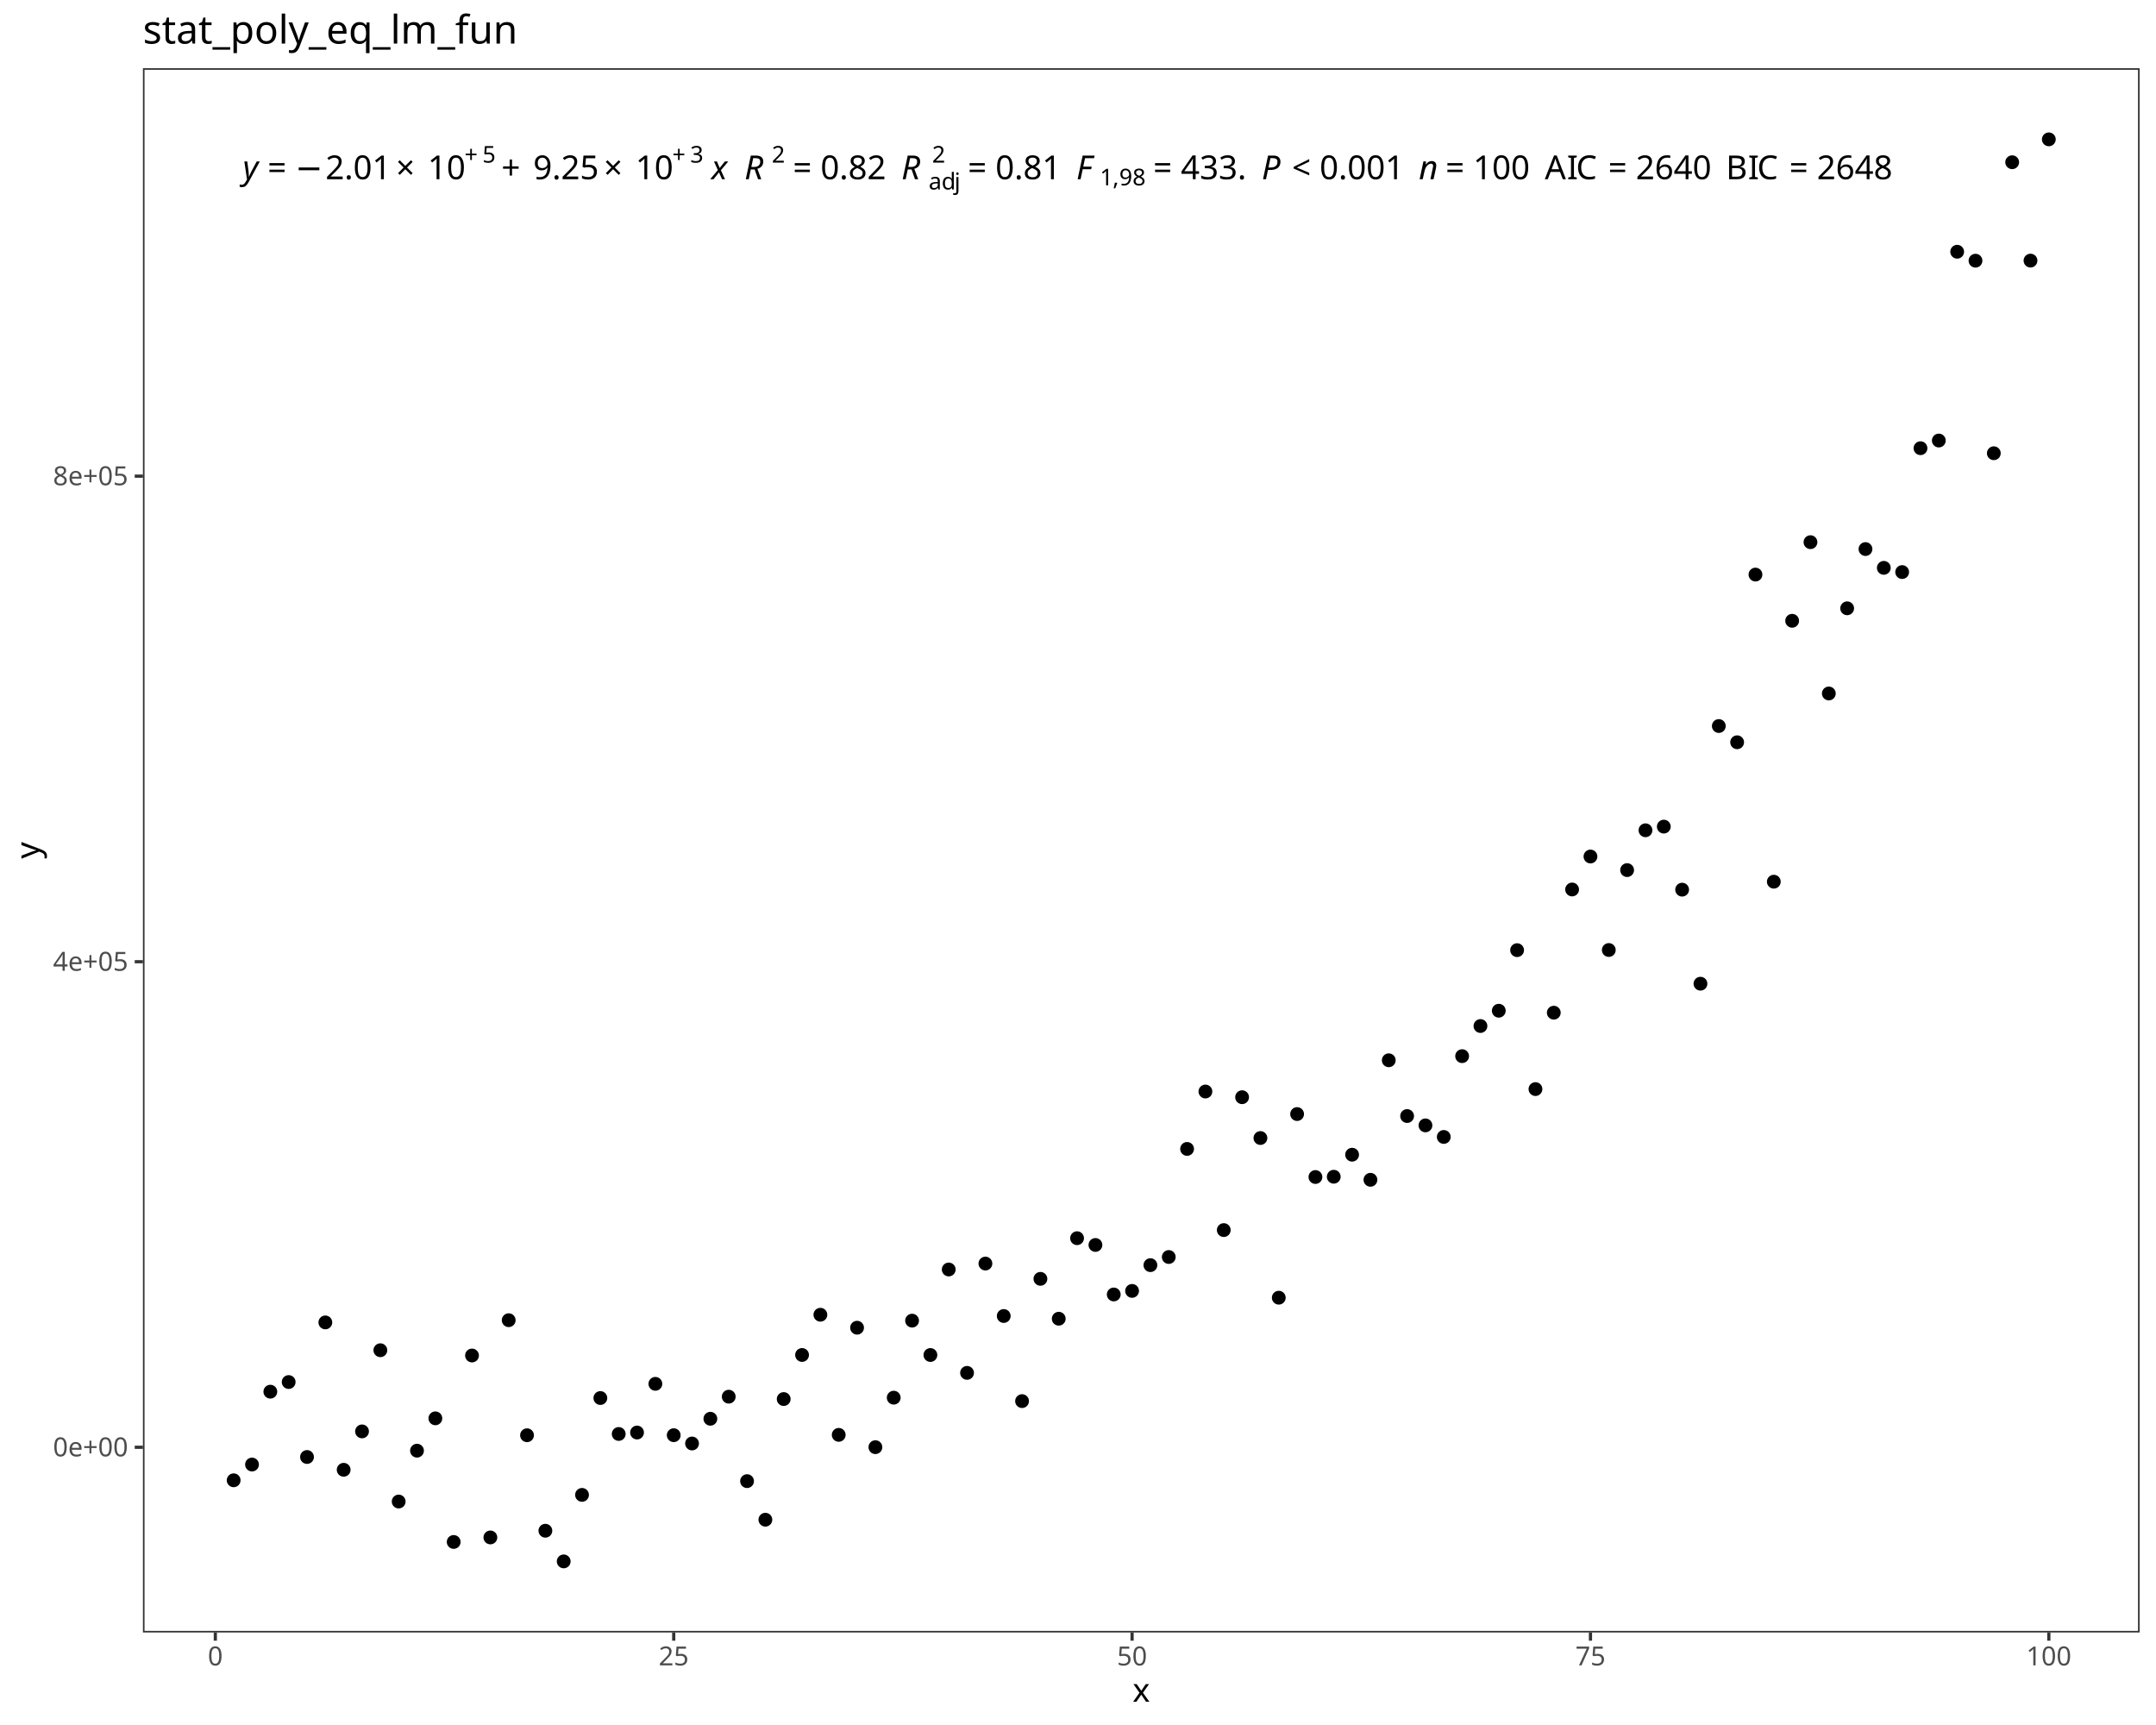
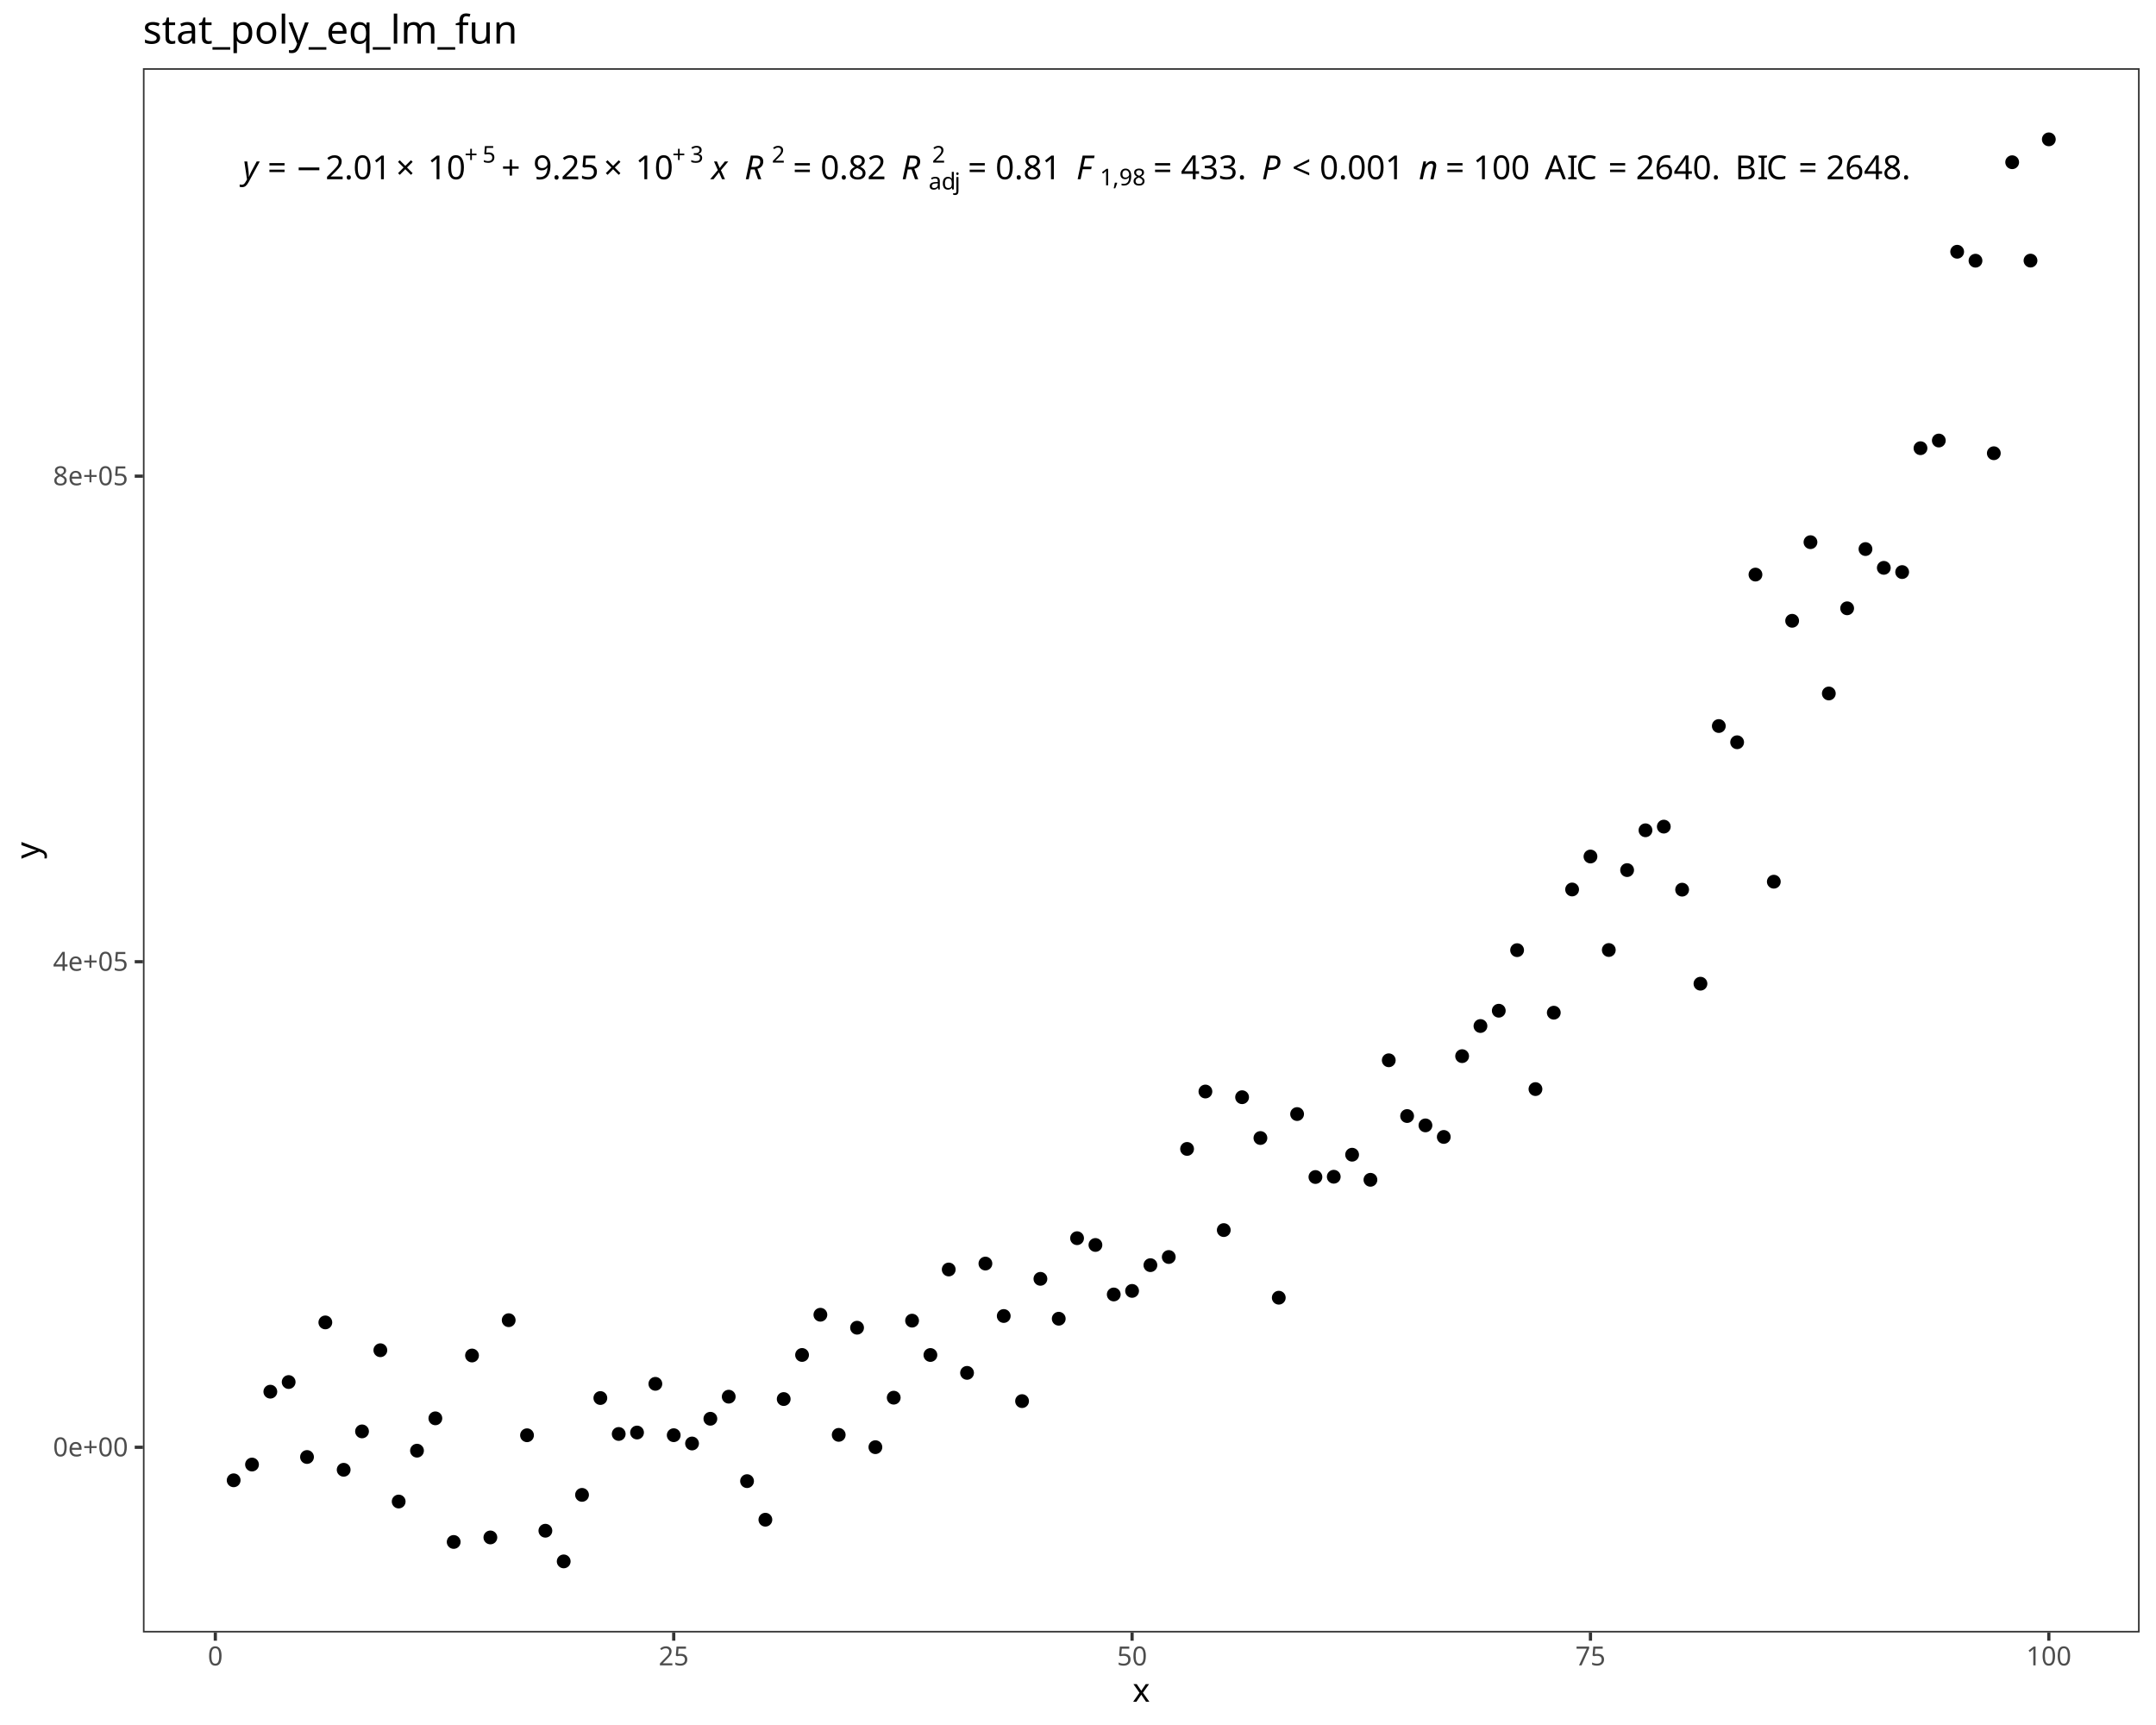
<svg xmlns="http://www.w3.org/2000/svg" class="svglite" data-engine-version="2.0" width="720.00pt" height="576.00pt" viewBox="0 0 720.00 576.00">
  <defs>
    <style type="text/css">
    .svglite line, .svglite polyline, .svglite polygon, .svglite path, .svglite rect, .svglite circle {
      fill: none;
      stroke: #000000;
      stroke-linecap: round;
      stroke-linejoin: round;
      stroke-miterlimit: 10.00;
    }
  </style>
  </defs>
  <rect width="100%" height="100%" style="stroke: none; fill: #FFFFFF;" />
  <defs>
    <clipPath id="cpMC4wMHw3MjAuMDB8MC4wMHw1NzYuMDA=">
      <rect x="0.00" y="0.00" width="720.00" height="576.00" />
    </clipPath>
  </defs>
  <g clip-path="url(#cpMC4wMHw3MjAuMDB8MC4wMHw1NzYuMDA=)">
    <rect x="0.00" y="0.00" width="720.00" height="576.00" style="stroke-width: 1.07; stroke: #FFFFFF; fill: #FFFFFF;" />
  </g>
  <defs>
    <clipPath id="cpNDcuNzN8NzE0LjUyfDIyLjc4fDU0NS4xMQ==">
      <rect x="47.73" y="22.78" width="666.80" height="522.33" />
    </clipPath>
  </defs>
  <g clip-path="url(#cpNDcuNzN8NzE0LjUyfDIyLjc4fDU0NS4xMQ==)">
    <rect x="47.73" y="22.78" width="666.80" height="522.33" style="stroke-width: 1.07; stroke: none; fill: #FFFFFF;" />
    <circle cx="78.03" cy="494.29" r="1.95" style="stroke-width: 0.71; fill: #000000;" />
    <circle cx="84.16" cy="489.03" r="1.95" style="stroke-width: 0.71; fill: #000000;" />
    <circle cx="90.28" cy="464.70" r="1.95" style="stroke-width: 0.71; fill: #000000;" />
    <circle cx="96.40" cy="461.48" r="1.95" style="stroke-width: 0.71; fill: #000000;" />
    <circle cx="102.53" cy="486.51" r="1.95" style="stroke-width: 0.71; fill: #000000;" />
    <circle cx="108.65" cy="441.57" r="1.95" style="stroke-width: 0.71; fill: #000000;" />
    <circle cx="114.77" cy="490.78" r="1.95" style="stroke-width: 0.71; fill: #000000;" />
    <circle cx="120.90" cy="477.96" r="1.95" style="stroke-width: 0.71; fill: #000000;" />
    <circle cx="127.02" cy="450.86" r="1.95" style="stroke-width: 0.71; fill: #000000;" />
    <circle cx="133.14" cy="501.38" r="1.95" style="stroke-width: 0.71; fill: #000000;" />
    <circle cx="139.26" cy="484.40" r="1.95" style="stroke-width: 0.71; fill: #000000;" />
    <circle cx="145.39" cy="473.60" r="1.95" style="stroke-width: 0.71; fill: #000000;" />
    <circle cx="151.51" cy="514.88" r="1.95" style="stroke-width: 0.71; fill: #000000;" />
    <circle cx="157.63" cy="452.62" r="1.95" style="stroke-width: 0.71; fill: #000000;" />
    <circle cx="163.76" cy="513.37" r="1.95" style="stroke-width: 0.71; fill: #000000;" />
    <circle cx="169.88" cy="440.83" r="1.95" style="stroke-width: 0.71; fill: #000000;" />
    <circle cx="176.00" cy="479.25" r="1.95" style="stroke-width: 0.71; fill: #000000;" />
    <circle cx="182.13" cy="511.13" r="1.95" style="stroke-width: 0.71; fill: #000000;" />
    <circle cx="188.25" cy="521.37" r="1.95" style="stroke-width: 0.71; fill: #000000;" />
    <circle cx="194.37" cy="499.16" r="1.95" style="stroke-width: 0.71; fill: #000000;" />
    <circle cx="200.49" cy="466.82" r="1.95" style="stroke-width: 0.71; fill: #000000;" />
    <circle cx="206.62" cy="478.82" r="1.95" style="stroke-width: 0.71; fill: #000000;" />
    <circle cx="212.74" cy="478.34" r="1.95" style="stroke-width: 0.71; fill: #000000;" />
    <circle cx="218.86" cy="462.08" r="1.95" style="stroke-width: 0.71; fill: #000000;" />
    <circle cx="224.99" cy="479.23" r="1.95" style="stroke-width: 0.71; fill: #000000;" />
    <circle cx="231.11" cy="482.00" r="1.95" style="stroke-width: 0.71; fill: #000000;" />
    <circle cx="237.23" cy="473.74" r="1.95" style="stroke-width: 0.71; fill: #000000;" />
    <circle cx="243.36" cy="466.37" r="1.95" style="stroke-width: 0.71; fill: #000000;" />
    <circle cx="249.48" cy="494.57" r="1.95" style="stroke-width: 0.71; fill: #000000;" />
    <circle cx="255.60" cy="507.45" r="1.95" style="stroke-width: 0.71; fill: #000000;" />
    <circle cx="261.72" cy="467.16" r="1.95" style="stroke-width: 0.71; fill: #000000;" />
    <circle cx="267.85" cy="452.44" r="1.95" style="stroke-width: 0.71; fill: #000000;" />
    <circle cx="273.97" cy="439.01" r="1.95" style="stroke-width: 0.71; fill: #000000;" />
    <circle cx="280.09" cy="479.12" r="1.95" style="stroke-width: 0.71; fill: #000000;" />
    <circle cx="286.22" cy="443.34" r="1.95" style="stroke-width: 0.71; fill: #000000;" />
    <circle cx="292.34" cy="483.23" r="1.95" style="stroke-width: 0.71; fill: #000000;" />
    <circle cx="298.46" cy="466.70" r="1.95" style="stroke-width: 0.71; fill: #000000;" />
    <circle cx="304.59" cy="440.98" r="1.95" style="stroke-width: 0.71; fill: #000000;" />
    <circle cx="310.71" cy="452.45" r="1.95" style="stroke-width: 0.71; fill: #000000;" />
    <circle cx="316.83" cy="423.90" r="1.95" style="stroke-width: 0.71; fill: #000000;" />
    <circle cx="322.95" cy="458.42" r="1.95" style="stroke-width: 0.71; fill: #000000;" />
    <circle cx="329.08" cy="421.92" r="1.95" style="stroke-width: 0.71; fill: #000000;" />
    <circle cx="335.20" cy="439.43" r="1.95" style="stroke-width: 0.71; fill: #000000;" />
    <circle cx="341.32" cy="467.85" r="1.95" style="stroke-width: 0.71; fill: #000000;" />
    <circle cx="347.45" cy="427.02" r="1.95" style="stroke-width: 0.71; fill: #000000;" />
    <circle cx="353.57" cy="440.34" r="1.95" style="stroke-width: 0.71; fill: #000000;" />
    <circle cx="359.69" cy="413.45" r="1.95" style="stroke-width: 0.71; fill: #000000;" />
    <circle cx="365.82" cy="415.71" r="1.95" style="stroke-width: 0.71; fill: #000000;" />
    <circle cx="371.94" cy="432.24" r="1.95" style="stroke-width: 0.71; fill: #000000;" />
    <circle cx="378.06" cy="431.05" r="1.95" style="stroke-width: 0.71; fill: #000000;" />
    <circle cx="384.18" cy="422.45" r="1.95" style="stroke-width: 0.71; fill: #000000;" />
    <circle cx="390.31" cy="419.73" r="1.95" style="stroke-width: 0.71; fill: #000000;" />
    <circle cx="396.43" cy="383.64" r="1.95" style="stroke-width: 0.71; fill: #000000;" />
    <circle cx="402.55" cy="364.47" r="1.95" style="stroke-width: 0.71; fill: #000000;" />
    <circle cx="408.68" cy="410.74" r="1.95" style="stroke-width: 0.71; fill: #000000;" />
    <circle cx="414.80" cy="366.37" r="1.95" style="stroke-width: 0.71; fill: #000000;" />
    <circle cx="420.92" cy="380.00" r="1.95" style="stroke-width: 0.71; fill: #000000;" />
    <circle cx="427.05" cy="433.32" r="1.95" style="stroke-width: 0.71; fill: #000000;" />
    <circle cx="433.17" cy="372.00" r="1.95" style="stroke-width: 0.71; fill: #000000;" />
    <circle cx="439.29" cy="393.02" r="1.95" style="stroke-width: 0.71; fill: #000000;" />
    <circle cx="445.41" cy="392.93" r="1.95" style="stroke-width: 0.71; fill: #000000;" />
    <circle cx="451.54" cy="385.57" r="1.95" style="stroke-width: 0.71; fill: #000000;" />
    <circle cx="457.66" cy="393.95" r="1.95" style="stroke-width: 0.71; fill: #000000;" />
    <circle cx="463.78" cy="354.04" r="1.95" style="stroke-width: 0.71; fill: #000000;" />
    <circle cx="469.91" cy="372.66" r="1.95" style="stroke-width: 0.71; fill: #000000;" />
    <circle cx="476.03" cy="375.78" r="1.95" style="stroke-width: 0.71; fill: #000000;" />
    <circle cx="482.15" cy="379.64" r="1.95" style="stroke-width: 0.71; fill: #000000;" />
    <circle cx="488.28" cy="352.66" r="1.95" style="stroke-width: 0.71; fill: #000000;" />
    <circle cx="494.40" cy="342.60" r="1.95" style="stroke-width: 0.71; fill: #000000;" />
    <circle cx="500.52" cy="337.49" r="1.95" style="stroke-width: 0.71; fill: #000000;" />
    <circle cx="506.64" cy="317.27" r="1.95" style="stroke-width: 0.71; fill: #000000;" />
    <circle cx="512.77" cy="363.66" r="1.95" style="stroke-width: 0.71; fill: #000000;" />
    <circle cx="518.89" cy="338.15" r="1.95" style="stroke-width: 0.71; fill: #000000;" />
    <circle cx="525.01" cy="297.01" r="1.95" style="stroke-width: 0.71; fill: #000000;" />
    <circle cx="531.14" cy="286.00" r="1.95" style="stroke-width: 0.71; fill: #000000;" />
    <circle cx="537.26" cy="317.22" r="1.95" style="stroke-width: 0.71; fill: #000000;" />
    <circle cx="543.38" cy="290.54" r="1.95" style="stroke-width: 0.71; fill: #000000;" />
    <circle cx="549.51" cy="277.24" r="1.95" style="stroke-width: 0.71; fill: #000000;" />
    <circle cx="555.63" cy="276.02" r="1.95" style="stroke-width: 0.71; fill: #000000;" />
    <circle cx="561.75" cy="297.07" r="1.95" style="stroke-width: 0.71; fill: #000000;" />
    <circle cx="567.87" cy="328.47" r="1.95" style="stroke-width: 0.71; fill: #000000;" />
    <circle cx="574.00" cy="242.43" r="1.95" style="stroke-width: 0.71; fill: #000000;" />
    <circle cx="580.12" cy="247.85" r="1.95" style="stroke-width: 0.71; fill: #000000;" />
    <circle cx="586.24" cy="191.86" r="1.95" style="stroke-width: 0.71; fill: #000000;" />
    <circle cx="592.37" cy="294.41" r="1.95" style="stroke-width: 0.71; fill: #000000;" />
    <circle cx="598.49" cy="207.29" r="1.95" style="stroke-width: 0.71; fill: #000000;" />
    <circle cx="604.61" cy="181.04" r="1.95" style="stroke-width: 0.71; fill: #000000;" />
    <circle cx="610.74" cy="231.56" r="1.95" style="stroke-width: 0.71; fill: #000000;" />
    <circle cx="616.86" cy="203.12" r="1.95" style="stroke-width: 0.71; fill: #000000;" />
    <circle cx="622.98" cy="183.34" r="1.95" style="stroke-width: 0.71; fill: #000000;" />
    <circle cx="629.10" cy="189.61" r="1.95" style="stroke-width: 0.71; fill: #000000;" />
    <circle cx="635.23" cy="191.02" r="1.95" style="stroke-width: 0.71; fill: #000000;" />
    <circle cx="641.35" cy="149.66" r="1.95" style="stroke-width: 0.71; fill: #000000;" />
    <circle cx="647.47" cy="147.10" r="1.95" style="stroke-width: 0.71; fill: #000000;" />
    <circle cx="653.60" cy="84.06" r="1.95" style="stroke-width: 0.71; fill: #000000;" />
    <circle cx="659.72" cy="87.05" r="1.95" style="stroke-width: 0.71; fill: #000000;" />
    <circle cx="665.84" cy="151.34" r="1.95" style="stroke-width: 0.71; fill: #000000;" />
    <circle cx="671.97" cy="54.17" r="1.95" style="stroke-width: 0.71; fill: #000000;" />
    <circle cx="678.09" cy="87.02" r="1.95" style="stroke-width: 0.71; fill: #000000;" />
    <circle cx="684.21" cy="46.53" r="1.95" style="stroke-width: 0.71; fill: #000000;" />
    <text x="81.07" y="59.84" style="font-size: 11.04px; font-style: italic; font-family: sans;" textLength="5.52px" lengthAdjust="spacingAndGlyphs">y</text>
    <text x="86.59" y="59.84" style="font-size: 11.04px; font-family: sans;" textLength="2.76px" lengthAdjust="spacingAndGlyphs"> </text>
    <text x="89.35" y="59.84" style="font-size: 11.04px; font-family: sans;" textLength="6.45px" lengthAdjust="spacingAndGlyphs">=</text>
    <text x="95.80" y="59.84" style="font-size: 11.04px; font-family: sans;" textLength="2.76px" lengthAdjust="spacingAndGlyphs"> </text>
    <text x="98.57" y="59.84" style="font-size: 11.04px; font-family: sans;" textLength="8.58px" lengthAdjust="spacingAndGlyphs">−</text>
    <text x="108.68" y="59.84" style="font-size: 11.04px; font-family: sans;" textLength="21.49px" lengthAdjust="spacingAndGlyphs">2.01</text>
    <text x="132.21" y="59.84" style="font-size: 11.04px; font-family: sans;" textLength="8.58px" lengthAdjust="spacingAndGlyphs">×</text>
    <text x="142.83" y="59.84" style="font-size: 11.04px; font-family: sans;" textLength="12.28px" lengthAdjust="spacingAndGlyphs">10</text>
    <text x="155.11" y="54.30" style="font-size: 7.73px; font-family: sans;" textLength="6.00px" lengthAdjust="spacingAndGlyphs">+</text>
    <text x="161.11" y="54.30" style="font-size: 7.73px; font-family: sans;" textLength="4.30px" lengthAdjust="spacingAndGlyphs">5</text>
    <text x="167.45" y="59.84" style="font-size: 11.04px; font-family: sans;" textLength="8.57px" lengthAdjust="spacingAndGlyphs">+</text>
    <text x="178.07" y="59.84" style="font-size: 11.04px; font-family: sans;" textLength="21.49px" lengthAdjust="spacingAndGlyphs">9.25</text>
    <text x="201.60" y="59.84" style="font-size: 11.04px; font-family: sans;" textLength="8.58px" lengthAdjust="spacingAndGlyphs">×</text>
    <text x="212.22" y="59.84" style="font-size: 11.04px; font-family: sans;" textLength="12.28px" lengthAdjust="spacingAndGlyphs">10</text>
    <text x="224.50" y="54.30" style="font-size: 7.73px; font-family: sans;" textLength="6.00px" lengthAdjust="spacingAndGlyphs">+</text>
    <text x="230.50" y="54.30" style="font-size: 7.73px; font-family: sans;" textLength="4.30px" lengthAdjust="spacingAndGlyphs">3</text>
    <text x="234.80" y="59.84" style="font-size: 11.04px; font-family: sans;" textLength="2.76px" lengthAdjust="spacingAndGlyphs"> </text>
    <text x="237.57" y="59.84" style="font-size: 11.04px; font-style: italic; font-family: sans;" textLength="5.52px" lengthAdjust="spacingAndGlyphs">x</text>
    <text x="243.09" y="59.84" style="font-size: 11.04px; font-family: sans;" textLength="2.76px" lengthAdjust="spacingAndGlyphs"> </text>
    <text x="245.85" y="59.84" style="font-size: 11.04px; font-family: sans;" textLength="2.76px" lengthAdjust="spacingAndGlyphs"> </text>
    <text x="248.61" y="59.84" style="font-size: 11.04px; font-style: italic; font-family: sans;" textLength="7.98px" lengthAdjust="spacingAndGlyphs">R</text>
    <text x="257.73" y="54.30" style="font-size: 7.73px; font-family: sans;" textLength="4.30px" lengthAdjust="spacingAndGlyphs">2</text>
    <text x="262.03" y="59.84" style="font-size: 11.04px; font-family: sans;" textLength="2.76px" lengthAdjust="spacingAndGlyphs"> </text>
    <text x="264.79" y="59.84" style="font-size: 11.04px; font-family: sans;" textLength="6.45px" lengthAdjust="spacingAndGlyphs">=</text>
    <text x="271.24" y="59.84" style="font-size: 11.04px; font-family: sans;" textLength="2.76px" lengthAdjust="spacingAndGlyphs"> </text>
    <text x="274.00" y="59.84" style="font-size: 11.04px; font-family: sans;" textLength="21.49px" lengthAdjust="spacingAndGlyphs">0.82</text>
    <text x="295.49" y="59.84" style="font-size: 11.04px; font-family: sans;" textLength="2.76px" lengthAdjust="spacingAndGlyphs"> </text>
    <text x="298.25" y="59.84" style="font-size: 11.04px; font-family: sans;" textLength="2.76px" lengthAdjust="spacingAndGlyphs"> </text>
    <text x="301.01" y="59.84" style="font-size: 11.04px; font-style: italic; font-family: sans;" textLength="7.98px" lengthAdjust="spacingAndGlyphs">R</text>
    <text x="310.13" y="63.26" style="font-size: 7.73px; font-family: sans;" textLength="4.30px" lengthAdjust="spacingAndGlyphs">a</text>
    <text x="314.43" y="63.26" style="font-size: 7.73px; font-family: sans;" textLength="4.30px" lengthAdjust="spacingAndGlyphs">d</text>
    <text x="318.73" y="63.26" style="font-size: 7.73px; font-family: sans;" textLength="1.72px" lengthAdjust="spacingAndGlyphs">j</text>
    <text x="311.27" y="54.30" style="font-size: 7.73px; font-family: sans;" textLength="4.30px" lengthAdjust="spacingAndGlyphs">2</text>
    <text x="320.44" y="59.84" style="font-size: 11.04px; font-family: sans;" textLength="2.76px" lengthAdjust="spacingAndGlyphs"> </text>
    <text x="323.20" y="59.84" style="font-size: 11.04px; font-family: sans;" textLength="6.45px" lengthAdjust="spacingAndGlyphs">=</text>
    <text x="329.65" y="59.84" style="font-size: 11.04px; font-family: sans;" textLength="2.76px" lengthAdjust="spacingAndGlyphs"> </text>
    <text x="332.42" y="59.84" style="font-size: 11.04px; font-family: sans;" textLength="21.49px" lengthAdjust="spacingAndGlyphs">0.81</text>
    <text x="353.90" y="59.84" style="font-size: 11.04px; font-family: sans;" textLength="2.76px" lengthAdjust="spacingAndGlyphs"> </text>
    <text x="356.67" y="59.84" style="font-size: 11.04px; font-family: sans;" textLength="2.76px" lengthAdjust="spacingAndGlyphs"> </text>
    <text x="359.43" y="59.84" style="font-size: 11.04px; font-style: italic; font-family: sans;" textLength="6.74px" lengthAdjust="spacingAndGlyphs">F</text>
    <text x="367.31" y="61.88" style="font-size: 7.73px; font-family: sans;" textLength="4.30px" lengthAdjust="spacingAndGlyphs">1</text>
    <text x="371.61" y="61.88" style="font-size: 7.73px; font-family: sans;" textLength="2.15px" lengthAdjust="spacingAndGlyphs">,</text>
    <text x="373.76" y="61.88" style="font-size: 7.73px; font-family: sans;" textLength="8.60px" lengthAdjust="spacingAndGlyphs">98</text>
    <text x="382.35" y="59.84" style="font-size: 11.04px; font-family: sans;" textLength="2.76px" lengthAdjust="spacingAndGlyphs"> </text>
    <text x="385.11" y="59.84" style="font-size: 11.04px; font-family: sans;" textLength="6.45px" lengthAdjust="spacingAndGlyphs">=</text>
    <text x="391.57" y="59.84" style="font-size: 11.04px; font-family: sans;" textLength="2.76px" lengthAdjust="spacingAndGlyphs"> </text>
    <text x="394.33" y="59.84" style="font-size: 11.04px; font-family: sans;" textLength="21.49px" lengthAdjust="spacingAndGlyphs">433.</text>
    <text x="415.82" y="59.84" style="font-size: 11.04px; font-family: sans;" textLength="2.76px" lengthAdjust="spacingAndGlyphs"> </text>
    <text x="418.58" y="59.84" style="font-size: 11.04px; font-family: sans;" textLength="2.76px" lengthAdjust="spacingAndGlyphs"> </text>
    <text x="421.34" y="59.84" style="font-size: 11.04px; font-style: italic; font-family: sans;" textLength="7.37px" lengthAdjust="spacingAndGlyphs">P</text>
    <text x="428.71" y="59.84" style="font-size: 11.04px; font-family: sans;" textLength="2.76px" lengthAdjust="spacingAndGlyphs"> </text>
    <text x="431.47" y="59.84" style="font-size: 11.04px; font-family: sans;" textLength="6.45px" lengthAdjust="spacingAndGlyphs">&lt;</text>
    <text x="437.92" y="59.84" style="font-size: 11.04px; font-family: sans;" textLength="2.76px" lengthAdjust="spacingAndGlyphs"> </text>
    <text x="440.68" y="59.84" style="font-size: 11.04px; font-family: sans;" textLength="27.63px" lengthAdjust="spacingAndGlyphs">0.001</text>
    <text x="468.31" y="59.84" style="font-size: 11.04px; font-family: sans;" textLength="2.76px" lengthAdjust="spacingAndGlyphs"> </text>
    <text x="471.07" y="59.84" style="font-size: 11.04px; font-family: sans;" textLength="2.76px" lengthAdjust="spacingAndGlyphs"> </text>
    <text x="473.83" y="59.84" style="font-size: 11.04px; font-style: italic; font-family: sans;" textLength="6.14px" lengthAdjust="spacingAndGlyphs">n</text>
    <text x="479.97" y="59.84" style="font-size: 11.04px; font-family: sans;" textLength="2.76px" lengthAdjust="spacingAndGlyphs"> </text>
    <text x="482.74" y="59.84" style="font-size: 11.04px; font-family: sans;" textLength="6.45px" lengthAdjust="spacingAndGlyphs">=</text>
    <text x="489.19" y="59.84" style="font-size: 11.04px; font-family: sans;" textLength="2.76px" lengthAdjust="spacingAndGlyphs"> </text>
    <text x="491.95" y="59.84" style="font-size: 11.04px; font-family: sans;" textLength="18.42px" lengthAdjust="spacingAndGlyphs">100</text>
    <text x="510.37" y="59.84" style="font-size: 11.04px; font-family: sans;" textLength="2.76px" lengthAdjust="spacingAndGlyphs"> </text>
    <text x="513.13" y="59.84" style="font-size: 11.04px; font-family: sans;" textLength="2.76px" lengthAdjust="spacingAndGlyphs"> </text>
    <text x="515.89" y="59.84" style="font-size: 11.04px; font-family: sans;" textLength="7.37px" lengthAdjust="spacingAndGlyphs">A</text>
    <text x="523.26" y="59.84" style="font-size: 11.04px; font-family: sans;" textLength="3.07px" lengthAdjust="spacingAndGlyphs">I</text>
    <text x="526.33" y="59.84" style="font-size: 11.04px; font-family: sans;" textLength="7.98px" lengthAdjust="spacingAndGlyphs">C</text>
    <text x="534.30" y="59.84" style="font-size: 11.04px; font-family: sans;" textLength="2.76px" lengthAdjust="spacingAndGlyphs"> </text>
    <text x="537.06" y="59.84" style="font-size: 11.04px; font-family: sans;" textLength="6.45px" lengthAdjust="spacingAndGlyphs">=</text>
    <text x="543.52" y="59.84" style="font-size: 11.04px; font-family: sans;" textLength="2.76px" lengthAdjust="spacingAndGlyphs"> </text>
-     <text x="546.28" y="59.84" style="font-size: 11.04px; font-family: sans;" textLength="24.56px" lengthAdjust="spacingAndGlyphs">2640</text>
-     <text x="570.84" y="59.84" style="font-size: 11.04px; font-family: sans;" textLength="2.76px" lengthAdjust="spacingAndGlyphs"> </text>
-     <text x="573.60" y="59.84" style="font-size: 11.04px; font-family: sans;" textLength="2.76px" lengthAdjust="spacingAndGlyphs"> </text>
-     <text x="576.36" y="59.84" style="font-size: 11.04px; font-family: sans;" textLength="7.37px" lengthAdjust="spacingAndGlyphs">B</text>
-     <text x="583.73" y="59.84" style="font-size: 11.04px; font-family: sans;" textLength="3.07px" lengthAdjust="spacingAndGlyphs">I</text>
-     <text x="586.80" y="59.84" style="font-size: 11.04px; font-family: sans;" textLength="7.98px" lengthAdjust="spacingAndGlyphs">C</text>
-     <text x="594.77" y="59.84" style="font-size: 11.04px; font-family: sans;" textLength="2.76px" lengthAdjust="spacingAndGlyphs"> </text>
-     <text x="597.53" y="59.84" style="font-size: 11.04px; font-family: sans;" textLength="6.45px" lengthAdjust="spacingAndGlyphs">=</text>
-     <text x="603.98" y="59.84" style="font-size: 11.04px; font-family: sans;" textLength="2.76px" lengthAdjust="spacingAndGlyphs"> </text>
-     <text x="606.75" y="59.84" style="font-size: 11.04px; font-family: sans;" textLength="24.56px" lengthAdjust="spacingAndGlyphs">2648</text>
+     <text x="546.28" y="59.84" style="font-size: 11.04px; font-family: sans;" textLength="27.63px" lengthAdjust="spacingAndGlyphs">2640.</text>
+     <text x="573.91" y="59.84" style="font-size: 11.04px; font-family: sans;" textLength="2.76px" lengthAdjust="spacingAndGlyphs"> </text>
+     <text x="576.67" y="59.84" style="font-size: 11.04px; font-family: sans;" textLength="2.76px" lengthAdjust="spacingAndGlyphs"> </text>
+     <text x="579.43" y="59.84" style="font-size: 11.04px; font-family: sans;" textLength="7.37px" lengthAdjust="spacingAndGlyphs">B</text>
+     <text x="586.80" y="59.84" style="font-size: 11.04px; font-family: sans;" textLength="3.07px" lengthAdjust="spacingAndGlyphs">I</text>
+     <text x="589.86" y="59.84" style="font-size: 11.04px; font-family: sans;" textLength="7.98px" lengthAdjust="spacingAndGlyphs">C</text>
+     <text x="597.84" y="59.84" style="font-size: 11.04px; font-family: sans;" textLength="2.76px" lengthAdjust="spacingAndGlyphs"> </text>
+     <text x="600.60" y="59.84" style="font-size: 11.04px; font-family: sans;" textLength="6.45px" lengthAdjust="spacingAndGlyphs">=</text>
+     <text x="607.05" y="59.84" style="font-size: 11.04px; font-family: sans;" textLength="2.76px" lengthAdjust="spacingAndGlyphs"> </text>
+     <text x="609.81" y="59.84" style="font-size: 11.04px; font-family: sans;" textLength="27.63px" lengthAdjust="spacingAndGlyphs">2648.</text>
    <rect x="47.73" y="22.78" width="666.80" height="522.33" style="stroke-width: 1.07; stroke: #333333;" />
  </g>
  <g clip-path="url(#cpMC4wMHw3MjAuMDB8MC4wMHw1NzYuMDA=)">
    <text x="42.79" y="486.29" text-anchor="end" style="font-size: 8.80px; fill: #4D4D4D; font-family: sans;" textLength="24.72px" lengthAdjust="spacingAndGlyphs">0e+00</text>
    <text x="42.79" y="324.15" text-anchor="end" style="font-size: 8.80px; fill: #4D4D4D; font-family: sans;" textLength="24.72px" lengthAdjust="spacingAndGlyphs">4e+05</text>
    <text x="42.79" y="162.02" text-anchor="end" style="font-size: 8.80px; fill: #4D4D4D; font-family: sans;" textLength="24.72px" lengthAdjust="spacingAndGlyphs">8e+05</text>
    <polyline points="44.99,483.26 47.73,483.26 " style="stroke-width: 1.07; stroke: #333333; stroke-linecap: butt;" />
    <polyline points="44.99,321.13 47.73,321.13 " style="stroke-width: 1.07; stroke: #333333; stroke-linecap: butt;" />
    <polyline points="44.99,158.99 47.73,158.99 " style="stroke-width: 1.07; stroke: #333333; stroke-linecap: butt;" />
    <polyline points="71.91,547.85 71.91,545.11 " style="stroke-width: 1.07; stroke: #333333; stroke-linecap: butt;" />
    <polyline points="224.99,547.85 224.99,545.11 " style="stroke-width: 1.07; stroke: #333333; stroke-linecap: butt;" />
    <polyline points="378.06,547.85 378.06,545.11 " style="stroke-width: 1.07; stroke: #333333; stroke-linecap: butt;" />
    <polyline points="531.14,547.85 531.14,545.11 " style="stroke-width: 1.07; stroke: #333333; stroke-linecap: butt;" />
    <polyline points="684.21,547.85 684.21,545.11 " style="stroke-width: 1.07; stroke: #333333; stroke-linecap: butt;" />
    <text x="71.91" y="556.10" text-anchor="middle" style="font-size: 8.80px; fill: #4D4D4D; font-family: sans;" textLength="4.89px" lengthAdjust="spacingAndGlyphs">0</text>
    <text x="224.99" y="556.10" text-anchor="middle" style="font-size: 8.80px; fill: #4D4D4D; font-family: sans;" textLength="9.79px" lengthAdjust="spacingAndGlyphs">25</text>
    <text x="378.06" y="556.10" text-anchor="middle" style="font-size: 8.80px; fill: #4D4D4D; font-family: sans;" textLength="9.79px" lengthAdjust="spacingAndGlyphs">50</text>
    <text x="531.14" y="556.10" text-anchor="middle" style="font-size: 8.80px; fill: #4D4D4D; font-family: sans;" textLength="9.79px" lengthAdjust="spacingAndGlyphs">75</text>
    <text x="684.21" y="556.10" text-anchor="middle" style="font-size: 8.80px; fill: #4D4D4D; font-family: sans;" textLength="14.68px" lengthAdjust="spacingAndGlyphs">100</text>
    <text x="381.12" y="568.24" text-anchor="middle" style="font-size: 11.00px; font-family: sans;" textLength="5.50px" lengthAdjust="spacingAndGlyphs">x</text>
    <text transform="translate(13.05,283.95) rotate(-90)" text-anchor="middle" style="font-size: 11.00px; font-family: sans;" textLength="5.50px" lengthAdjust="spacingAndGlyphs">y</text>
    <text x="47.73" y="14.56" style="font-size: 13.20px; font-family: sans;" textLength="121.83px" lengthAdjust="spacingAndGlyphs">stat_poly_eq_lm_fun</text>
  </g>
</svg>
